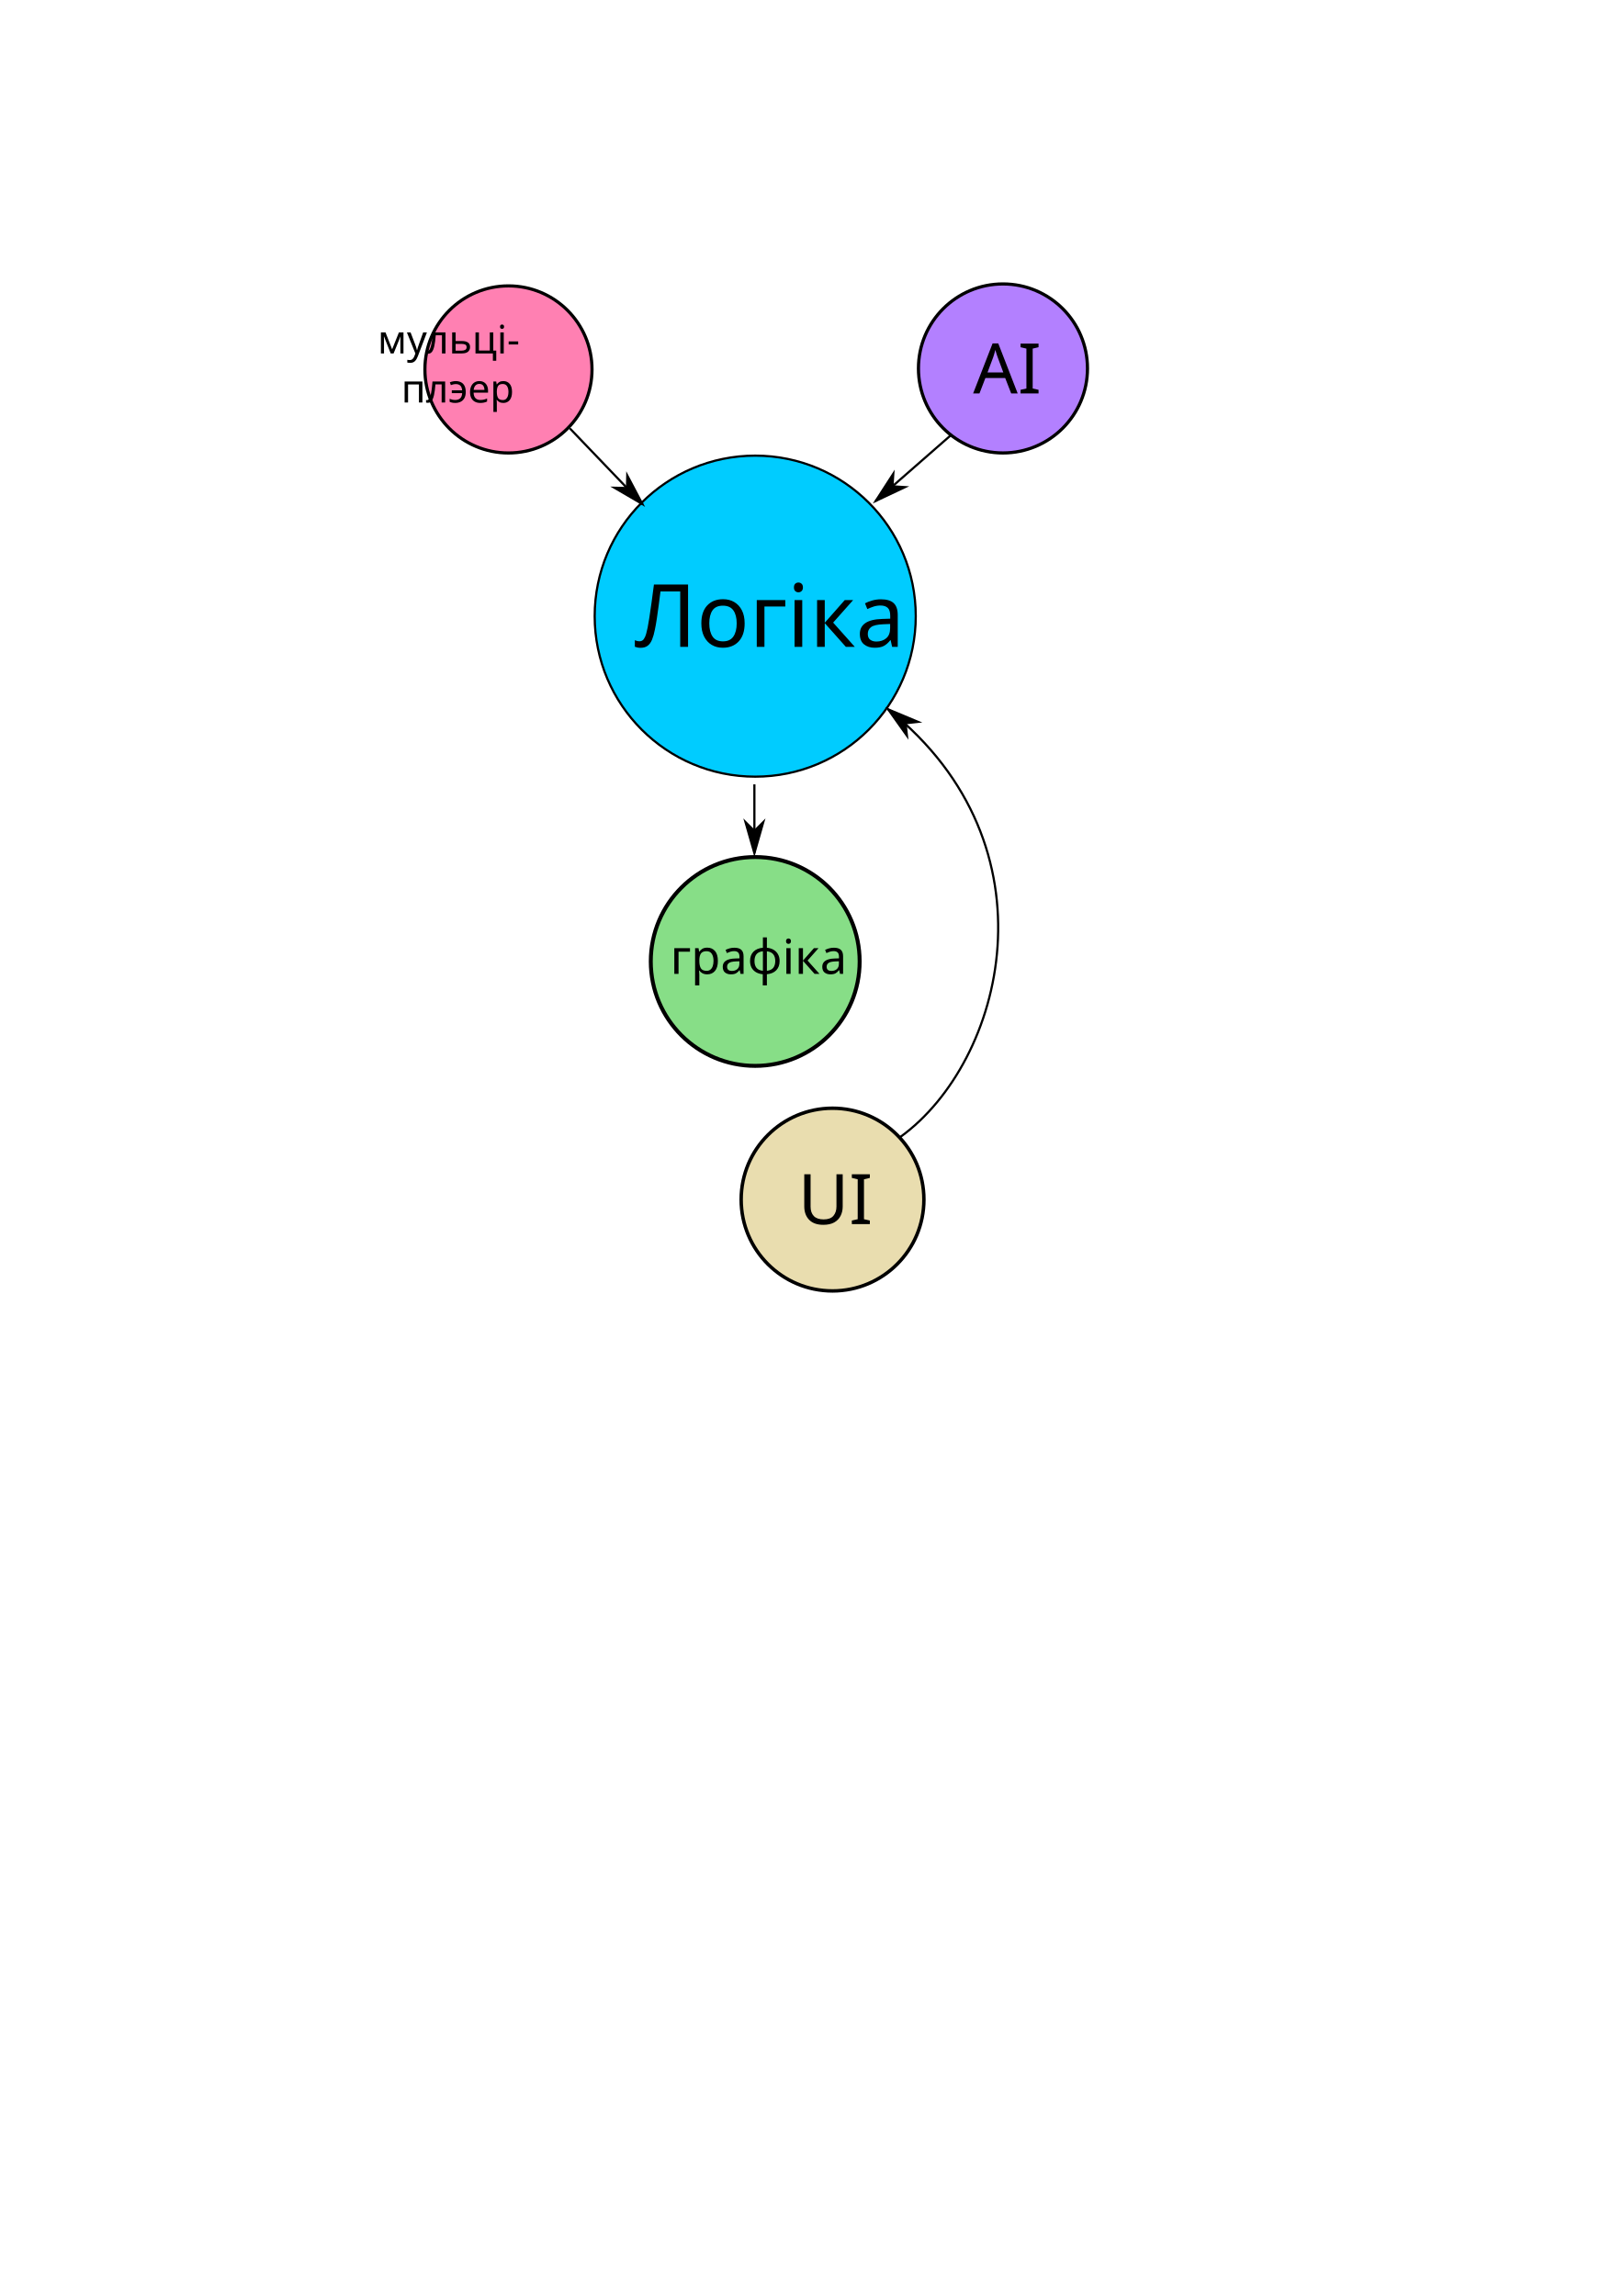
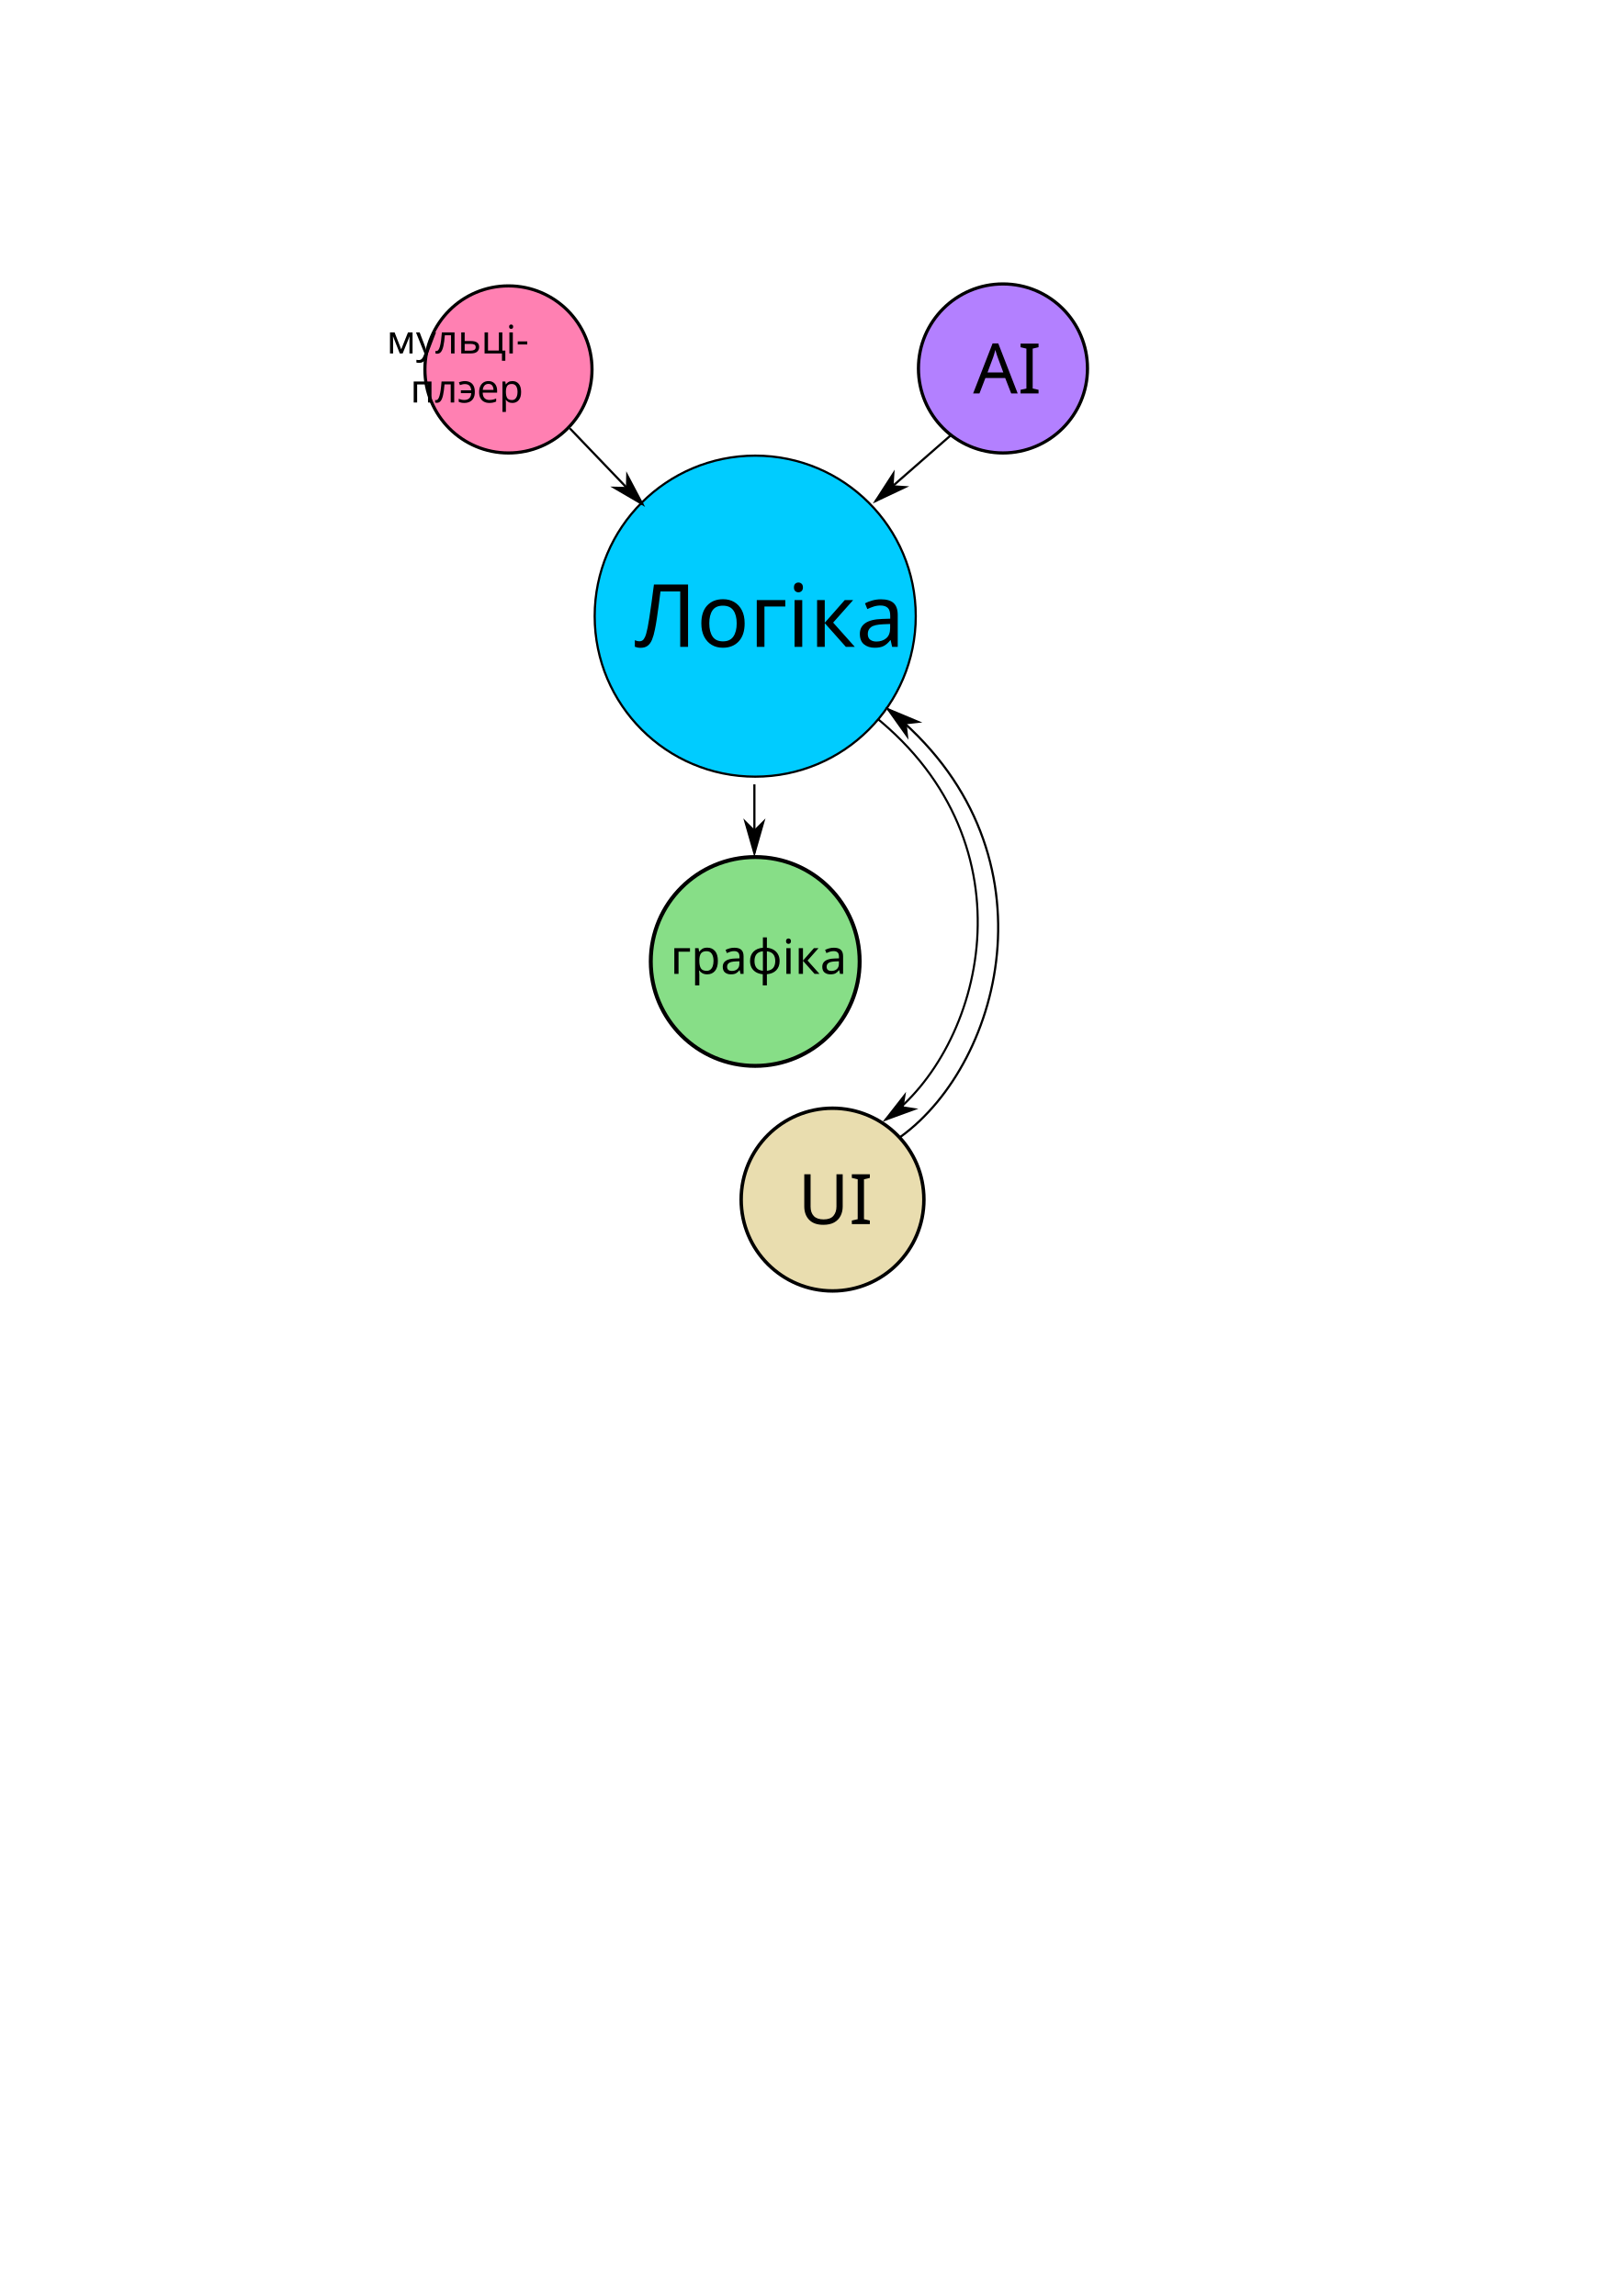
<svg xmlns="http://www.w3.org/2000/svg" width="744.094" height="1052.362" id="svg2" version="1.1">
  <defs id="defs4">
+     <marker orient="auto" refY="0.0" refX="0.0" id="Arrow1Lstart" style="overflow:visible">
+       <path id="path4121" d="M 0.0,0.0 L 5.0,-5.0 L -12.5,0.0 L 5.0,5.0 L 0.0,0.0 z " style="fill-rule:evenodd;stroke:#000000;stroke-width:1.0pt" transform="scale(0.8) translate(12.5,0)" />
+     </marker>
    <marker orient="auto" refY="0.0" refX="0.0" id="Arrow1Lend" style="overflow:visible;">
      <path id="path4124" d="M 0.0,0.0 L 5.0,-5.0 L -12.5,0.0 L 5.0,5.0 L 0.0,0.0 z " style="fill-rule:evenodd;stroke:#000000;stroke-width:1.0pt;" transform="scale(0.8) rotate(180) translate(12.5,0)" />
    </marker>
+     <marker orient="auto" refY="0" refX="0" id="Arrow1Lend-6" style="overflow:visible">
+       <path id="path4124-4" d="M 0,0 5,-5 -12.5,0 5,5 0,0 z" style="fill-rule:evenodd;stroke:#000000;stroke-width:1pt" transform="matrix(-0.8,0,0,-0.8,-10,0)" />
+     </marker>
  </defs>
  <g id="layer1">
-     <g id="g5295">
-       <g id="g3912">
-         <g id="g3839" transform="translate(-20.54941,-121.593)">
-           <path transform="translate(-39.78513,-66.21512)" d="m 480,470.219 c 0,40.632 -32.939,73.571 -73.571,73.571 -40.632,0 -73.571,-32.939 -73.571,-73.571 0,-40.632 32.939,-73.571 73.571,-73.571 40.632,0 73.571,32.939 73.571,73.571 z" id="path2985" style="fill:#00ccff;fill-opacity:1;fill-rule:evenodd;stroke:#000000;stroke-width:1px;stroke-linecap:butt;stroke-linejoin:miter;stroke-opacity:1" />
-           <text id="text3755" y="418.076" x="311.429" style="font-size:40px;font-style:normal;font-weight:normal;line-height:125%;letter-spacing:0px;word-spacing:0px;fill:#000000;fill-opacity:1;stroke:none;font-family:Sans" xml:space="preserve">
-             <tspan y="418.076" x="311.429" id="tspan3757">Логіка</tspan>
-           </text>
-         </g>
-         <g id="g3907" transform="translate(154.0045,-131.2832)">
-           <path transform="matrix(1.584302,0,0,1.584302,-570.2867,194.1498)" d="m 530,307.362 c 0,14.596 -11.832,26.429 -26.429,26.429 -14.596,0 -26.429,-11.832 -26.429,-26.429 0,-14.596 11.832,-26.429 26.429,-26.429 14.596,0 26.429,11.832 26.429,26.429 z" id="path3759-0-4" style="fill:#e9ddaf;fill-opacity:1;stroke:#000000;stroke-opacity:1" />
-           <text id="text3844" y="692.362" x="211.694" style="font-size:32px;font-style:normal;font-weight:normal;line-height:125%;letter-spacing:0px;word-spacing:0px;fill:#000000;fill-opacity:1;stroke:none;font-family:Sans" xml:space="preserve">
-             <tspan y="692.362" x="211.694" id="tspan3846">UI</tspan>
-           </text>
-         </g>
-         <g id="g3871" transform="translate(-102.6148,-66.31803)">
-           <path transform="matrix(1.465469,0,0,1.465469,-175.7252,-215.2351)" d="m 530,307.362 c 0,14.596 -11.832,26.429 -26.429,26.429 -14.596,0 -26.429,-11.832 -26.429,-26.429 0,-14.596 11.832,-26.429 26.429,-26.429 14.596,0 26.429,11.832 26.429,26.429 z" id="path3759-0-82" style="fill:#b380ff;fill-opacity:1;stroke:#000000;stroke-opacity:1" />
-           <text id="text3857" y="246.648" x="548.571" style="font-size:32px;font-style:normal;font-weight:normal;line-height:125%;letter-spacing:0px;word-spacing:0px;fill:#000000;fill-opacity:1;stroke:none;font-family:Sans" xml:space="preserve">
-             <tspan y="246.648" x="548.571" id="tspan3859">AI</tspan>
-           </text>
-         </g>
-         <g transform="translate(-104.6866,-58.93596)" id="g3882">
-           <path transform="matrix(1.448759,0,0,1.448759,-391.8573,-217.0309)" d="m 530,307.362 c 0,14.596 -11.832,26.429 -26.429,26.429 -14.596,0 -26.429,-11.832 -26.429,-26.429 0,-14.596 11.832,-26.429 26.429,-26.429 14.596,0 26.429,11.832 26.429,26.429 z" id="path3759-0-8" style="fill:#ff80b2;fill-opacity:1;stroke:#000000;stroke-opacity:1" />
-           <text id="text3861" y="220.934" x="337.335" style="font-size:16px;font-style:normal;font-weight:normal;line-height:125%;letter-spacing:0px;word-spacing:0px;fill:#000000;fill-opacity:1;stroke:none;font-family:Sans" xml:space="preserve">
-             <tspan style="font-size:18px;text-align:center;text-anchor:middle;writing-mode:lr" y="220.934" x="337.335" id="tspan3863" dy="0">мульці-</tspan>
-             <tspan style="font-size:18px;text-align:center;text-anchor:middle;writing-mode:lr" id="tspan3865" y="243.434" x="337.335">плэер</tspan>
-           </text>
-         </g>
-         <g id="g3893" transform="translate(118.5714,-180.2812)">
-           <path style="fill:#87de87;fill-opacity:1;stroke:#000000;stroke-opacity:1" id="path3759-0" d="m 530,307.362 c 0,14.596 -11.832,26.429 -26.429,26.429 -14.596,0 -26.429,-11.832 -26.429,-26.429 0,-14.596 11.832,-26.429 26.429,-26.429 14.596,0 26.429,11.832 26.429,26.429 z" transform="matrix(1.810828,0,0,1.810828,-684.3585,64.37995)" />
-           <text xml:space="preserve" style="font-size:32px;font-style:normal;font-weight:normal;line-height:125%;letter-spacing:0px;word-spacing:0px;fill:#000000;fill-opacity:1;stroke:none;font-family:Sans" x="188.571" y="626.648" id="text3888">
-             <tspan id="tspan3890" x="188.571" y="626.648" style="font-size:22px">графіка</tspan>
-           </text>
-         </g>
+     <path style="fill:none;stroke:#000000;stroke-width:0.945px;stroke-linecap:round;stroke-linejoin:round;stroke-opacity:1;marker-start:url(#Arrow1Lstart);marker-end:none" d="m 405.941,513.104 c 44.555,-32.403 68.857,-125.563 -5.4,-184.969" id="path5111-0" />
+     <g id="g3912">
+       <g transform="translate(-20.54941,-121.593)" id="g3839">
+         <path style="fill:#00ccff;fill-opacity:1;fill-rule:evenodd;stroke:#000000;stroke-width:1px;stroke-linecap:butt;stroke-linejoin:miter;stroke-opacity:1" id="path2985" d="m 480,470.219 c 0,40.632 -32.939,73.571 -73.571,73.571 -40.632,0 -73.571,-32.939 -73.571,-73.571 0,-40.632 32.939,-73.571 73.571,-73.571 40.632,0 73.571,32.939 73.571,73.571 z" transform="translate(-39.78513,-66.21512)" />
+         <text xml:space="preserve" style="font-size:40px;font-style:normal;font-weight:normal;line-height:125%;letter-spacing:0px;word-spacing:0px;fill:#000000;fill-opacity:1;stroke:none;font-family:Sans" x="311.429" y="418.076" id="text3755">
+           <tspan id="tspan3757" x="311.429" y="418.076">Логіка</tspan>
+         </text>
      </g>
-       <path id="path3935" d="m 261.429,196.648 32.857,34.286" style="fill:none;stroke:#000000;stroke-width:1px;stroke-linecap:round;stroke-linejoin:round;stroke-opacity:1;marker-start:none;marker-end:url(#Arrow1Lend)" />
-       <path id="path4561" d="m 435.714,199.505 -34.286,30" style="fill:none;stroke:#000000;stroke-width:1px;stroke-linecap:round;stroke-linejoin:miter;stroke-opacity:1;marker-end:url(#Arrow1Lend)" />
-       <path id="path4745" d="m 345.714,359.505 0,31.429" style="fill:none;stroke:#000000;stroke-width:1px;stroke-linecap:butt;stroke-linejoin:miter;stroke-opacity:1;marker-end:url(#Arrow1Lend)" />
-       <path id="path5111" d="M 412.857,520.934 C 460,486.648 485.714,388.076 407.143,325.219" style="fill:none;stroke:#000000;stroke-width:1px;stroke-linecap:round;stroke-linejoin:round;stroke-opacity:1;marker-end:url(#Arrow1Lend)" />
+       <g transform="translate(154.0045,-131.2832)" id="g3907">
+         <path style="fill:#e9ddaf;fill-opacity:1;stroke:#000000;stroke-opacity:1" id="path3759-0-4" d="m 530,307.362 c 0,14.596 -11.832,26.429 -26.429,26.429 -14.596,0 -26.429,-11.832 -26.429,-26.429 0,-14.596 11.832,-26.429 26.429,-26.429 14.596,0 26.429,11.832 26.429,26.429 z" transform="matrix(1.584302,0,0,1.584302,-570.2867,194.1498)" />
+         <text xml:space="preserve" style="font-size:32px;font-style:normal;font-weight:normal;line-height:125%;letter-spacing:0px;word-spacing:0px;fill:#000000;fill-opacity:1;stroke:none;font-family:Sans" x="211.694" y="692.362" id="text3844">
+           <tspan id="tspan3846" x="211.694" y="692.362">UI</tspan>
+         </text>
+       </g>
+       <g transform="translate(-102.6148,-66.31803)" id="g3871">
+         <path style="fill:#b380ff;fill-opacity:1;stroke:#000000;stroke-opacity:1" id="path3759-0-82" d="m 530,307.362 c 0,14.596 -11.832,26.429 -26.429,26.429 -14.596,0 -26.429,-11.832 -26.429,-26.429 0,-14.596 11.832,-26.429 26.429,-26.429 14.596,0 26.429,11.832 26.429,26.429 z" transform="matrix(1.465469,0,0,1.465469,-175.7252,-215.2351)" />
+         <text xml:space="preserve" style="font-size:32px;font-style:normal;font-weight:normal;line-height:125%;letter-spacing:0px;word-spacing:0px;fill:#000000;fill-opacity:1;stroke:none;font-family:Sans" x="548.571" y="246.648" id="text3857">
+           <tspan id="tspan3859" x="548.571" y="246.648">AI</tspan>
+         </text>
+       </g>
+       <g id="g3882" transform="translate(-104.6866,-58.93596)">
+         <path style="fill:#ff80b2;fill-opacity:1;stroke:#000000;stroke-opacity:1" id="path3759-0-8" d="m 530,307.362 c 0,14.596 -11.832,26.429 -26.429,26.429 -14.596,0 -26.429,-11.832 -26.429,-26.429 0,-14.596 11.832,-26.429 26.429,-26.429 14.596,0 26.429,11.832 26.429,26.429 z" transform="matrix(1.448759,0,0,1.448759,-391.8573,-217.0309)" />
+         <text xml:space="preserve" style="font-size:16px;font-style:normal;font-weight:normal;line-height:125%;letter-spacing:0px;word-spacing:0px;fill:#000000;fill-opacity:1;stroke:none;font-family:Sans" x="337.335" y="220.934" id="text3861">
+           <tspan dy="0" id="tspan3863" x="337.335" y="220.934" style="font-size:18px;text-align:center;writing-mode:lr-tb;text-anchor:middle">мульці-</tspan>
+           <tspan x="337.335" y="243.434" id="tspan3865" style="font-size:18px;text-align:center;writing-mode:lr-tb;text-anchor:middle">плэер</tspan>
+         </text>
+       </g>
+       <g transform="translate(118.5714,-180.2812)" id="g3893">
+         <path transform="matrix(1.810828,0,0,1.810828,-684.3585,64.37995)" d="m 530,307.362 c 0,14.596 -11.832,26.429 -26.429,26.429 -14.596,0 -26.429,-11.832 -26.429,-26.429 0,-14.596 11.832,-26.429 26.429,-26.429 14.596,0 26.429,11.832 26.429,26.429 z" id="path3759-0" style="fill:#87de87;fill-opacity:1;stroke:#000000;stroke-opacity:1" />
+         <text id="text3888" y="626.648" x="188.571" style="font-size:32px;font-style:normal;font-weight:normal;line-height:125%;letter-spacing:0px;word-spacing:0px;fill:#000000;fill-opacity:1;stroke:none;font-family:Sans" xml:space="preserve">
+           <tspan style="font-size:22px" y="626.648" x="188.571" id="tspan3890">графіка</tspan>
+         </text>
+       </g>
    </g>
+     <path style="fill:none;stroke:#000000;stroke-width:1px;stroke-linecap:round;stroke-linejoin:round;stroke-opacity:1;marker-start:none;marker-end:url(#Arrow1Lend)" d="m 261.429,196.648 32.857,34.286" id="path3935" />
+     <path style="fill:none;stroke:#000000;stroke-width:1px;stroke-linecap:round;stroke-linejoin:miter;stroke-opacity:1;marker-end:url(#Arrow1Lend)" d="m 435.714,199.505 -34.286,30" id="path4561" />
+     <path style="fill:none;stroke:#000000;stroke-width:1px;stroke-linecap:butt;stroke-linejoin:miter;stroke-opacity:1;marker-end:url(#Arrow1Lend)" d="m 345.714,359.505 0,31.429" id="path4745" />
+     <path style="fill:none;stroke:#000000;stroke-width:1px;stroke-linecap:round;stroke-linejoin:round;stroke-opacity:1;marker-end:url(#Arrow1Lend)" d="M 412.857,520.934 C 460,486.648 485.714,388.076 407.143,325.219" id="path5111" />
  </g>
</svg>
